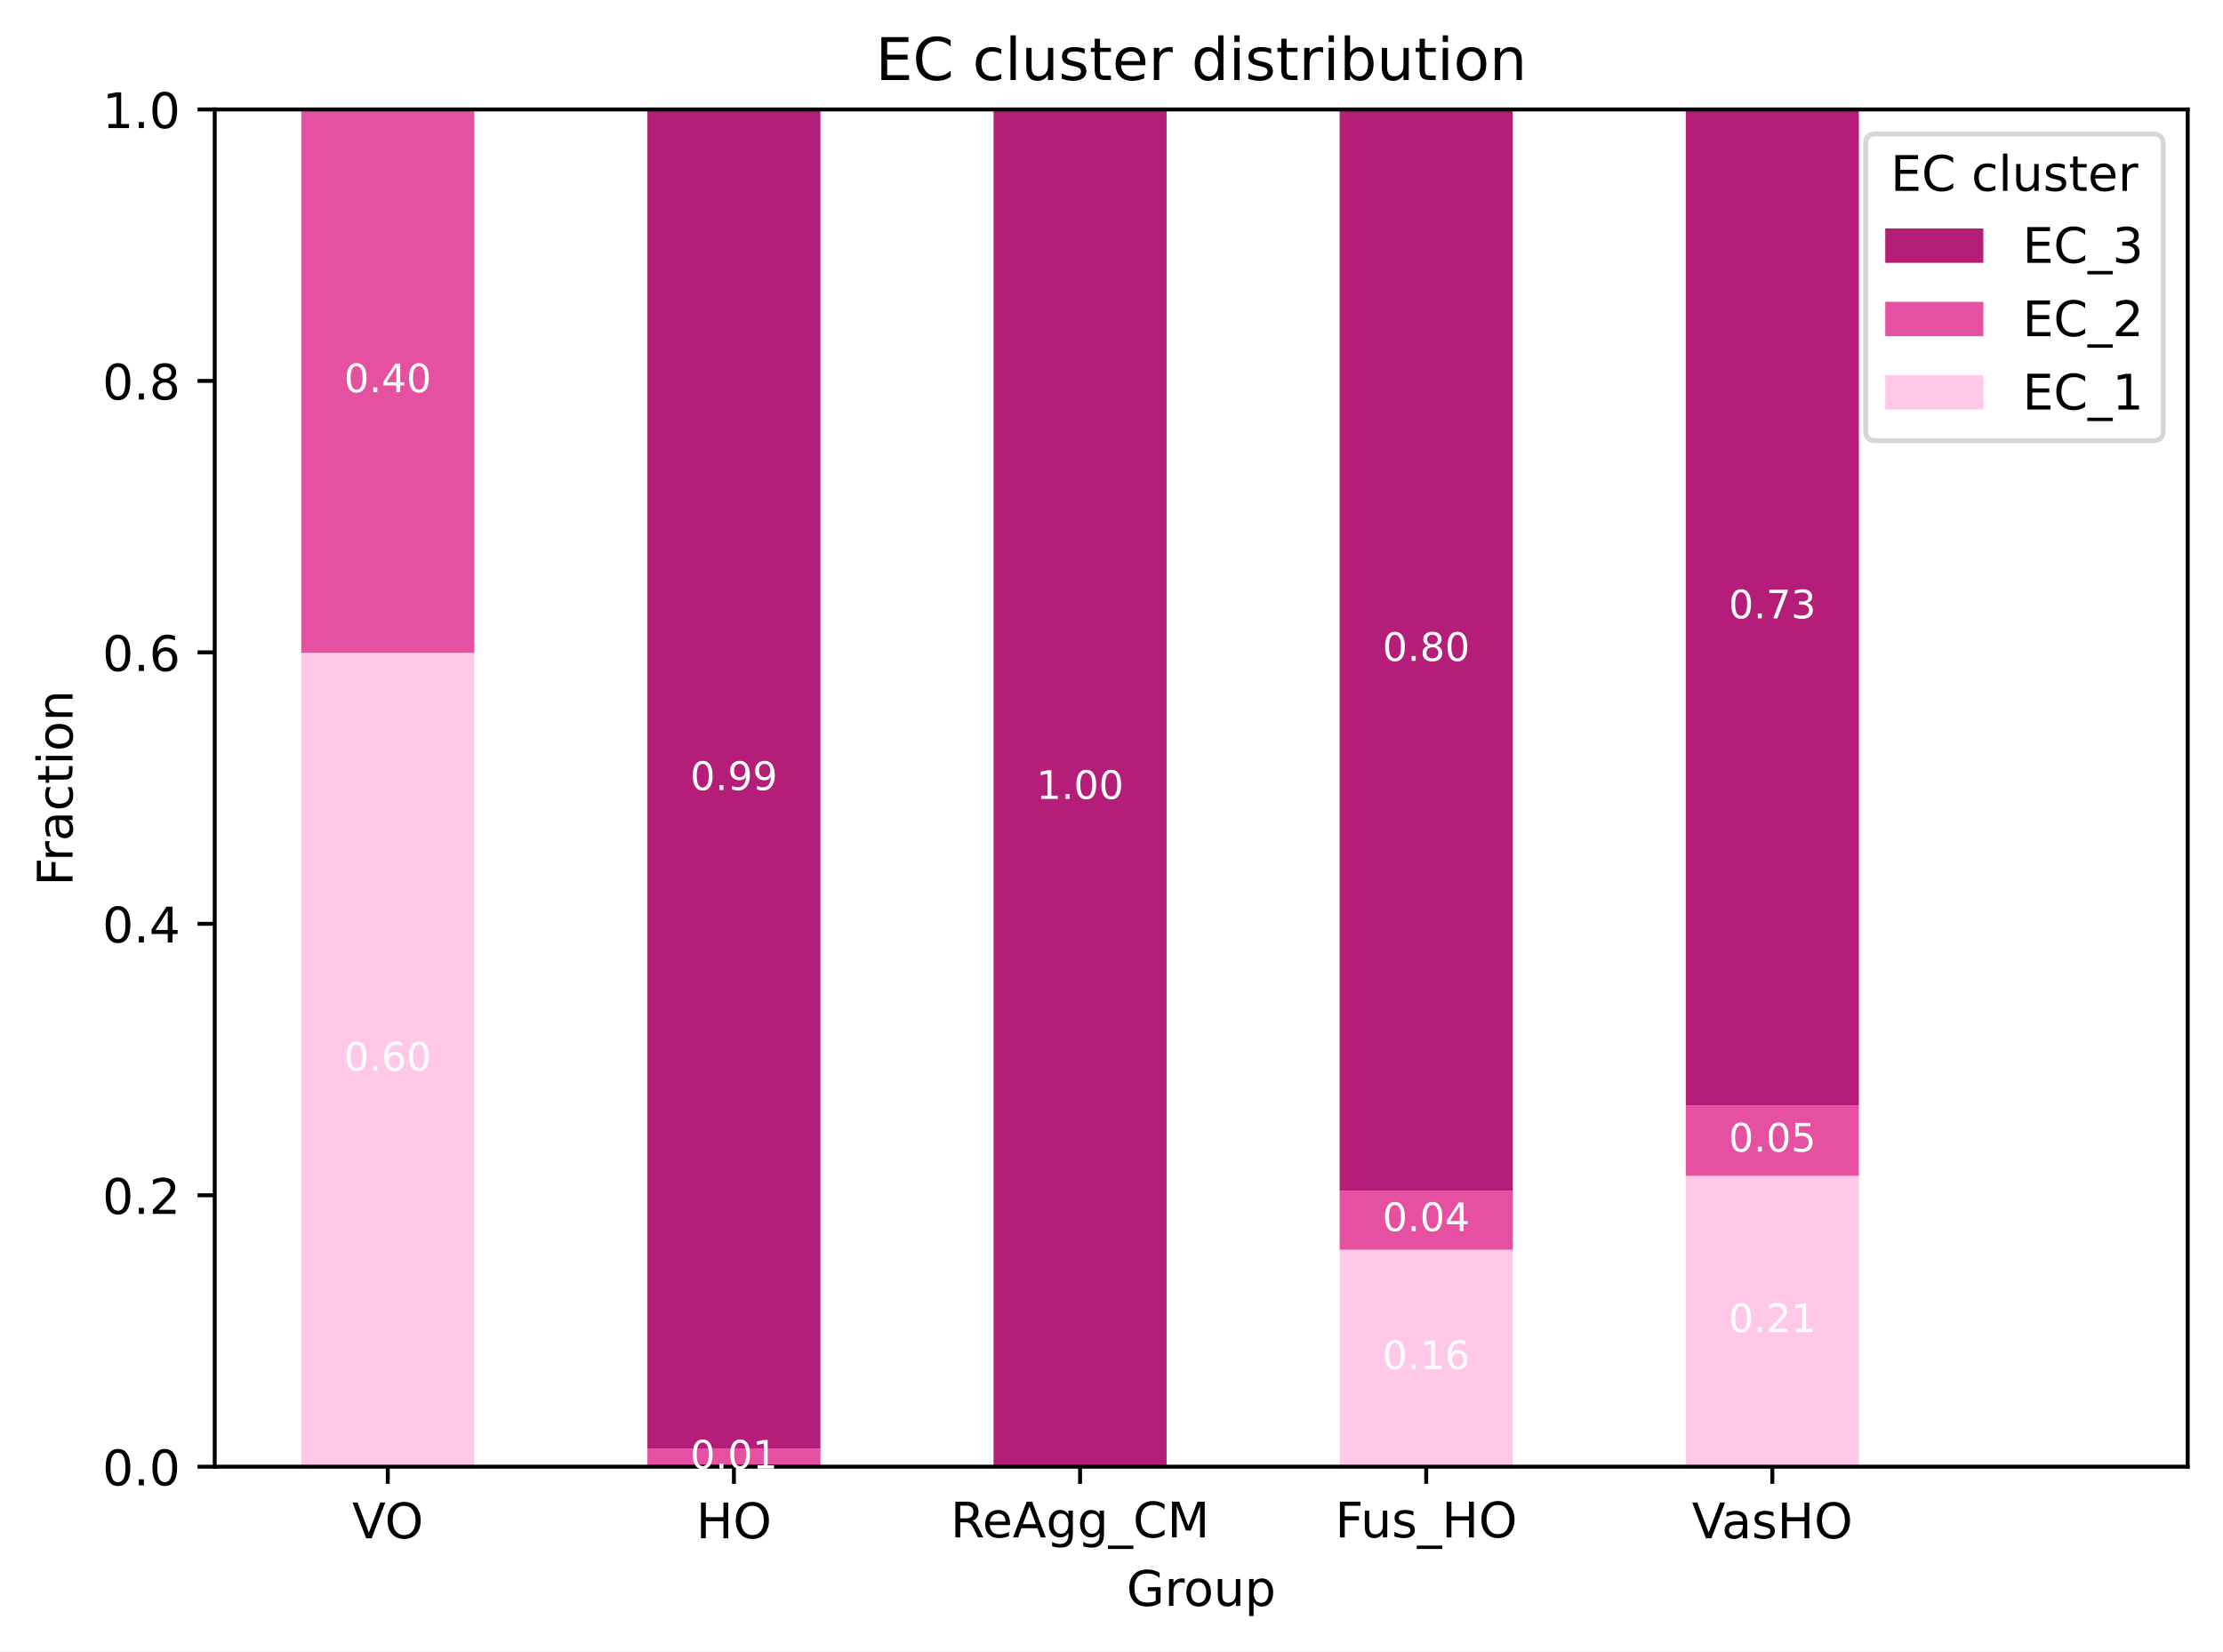
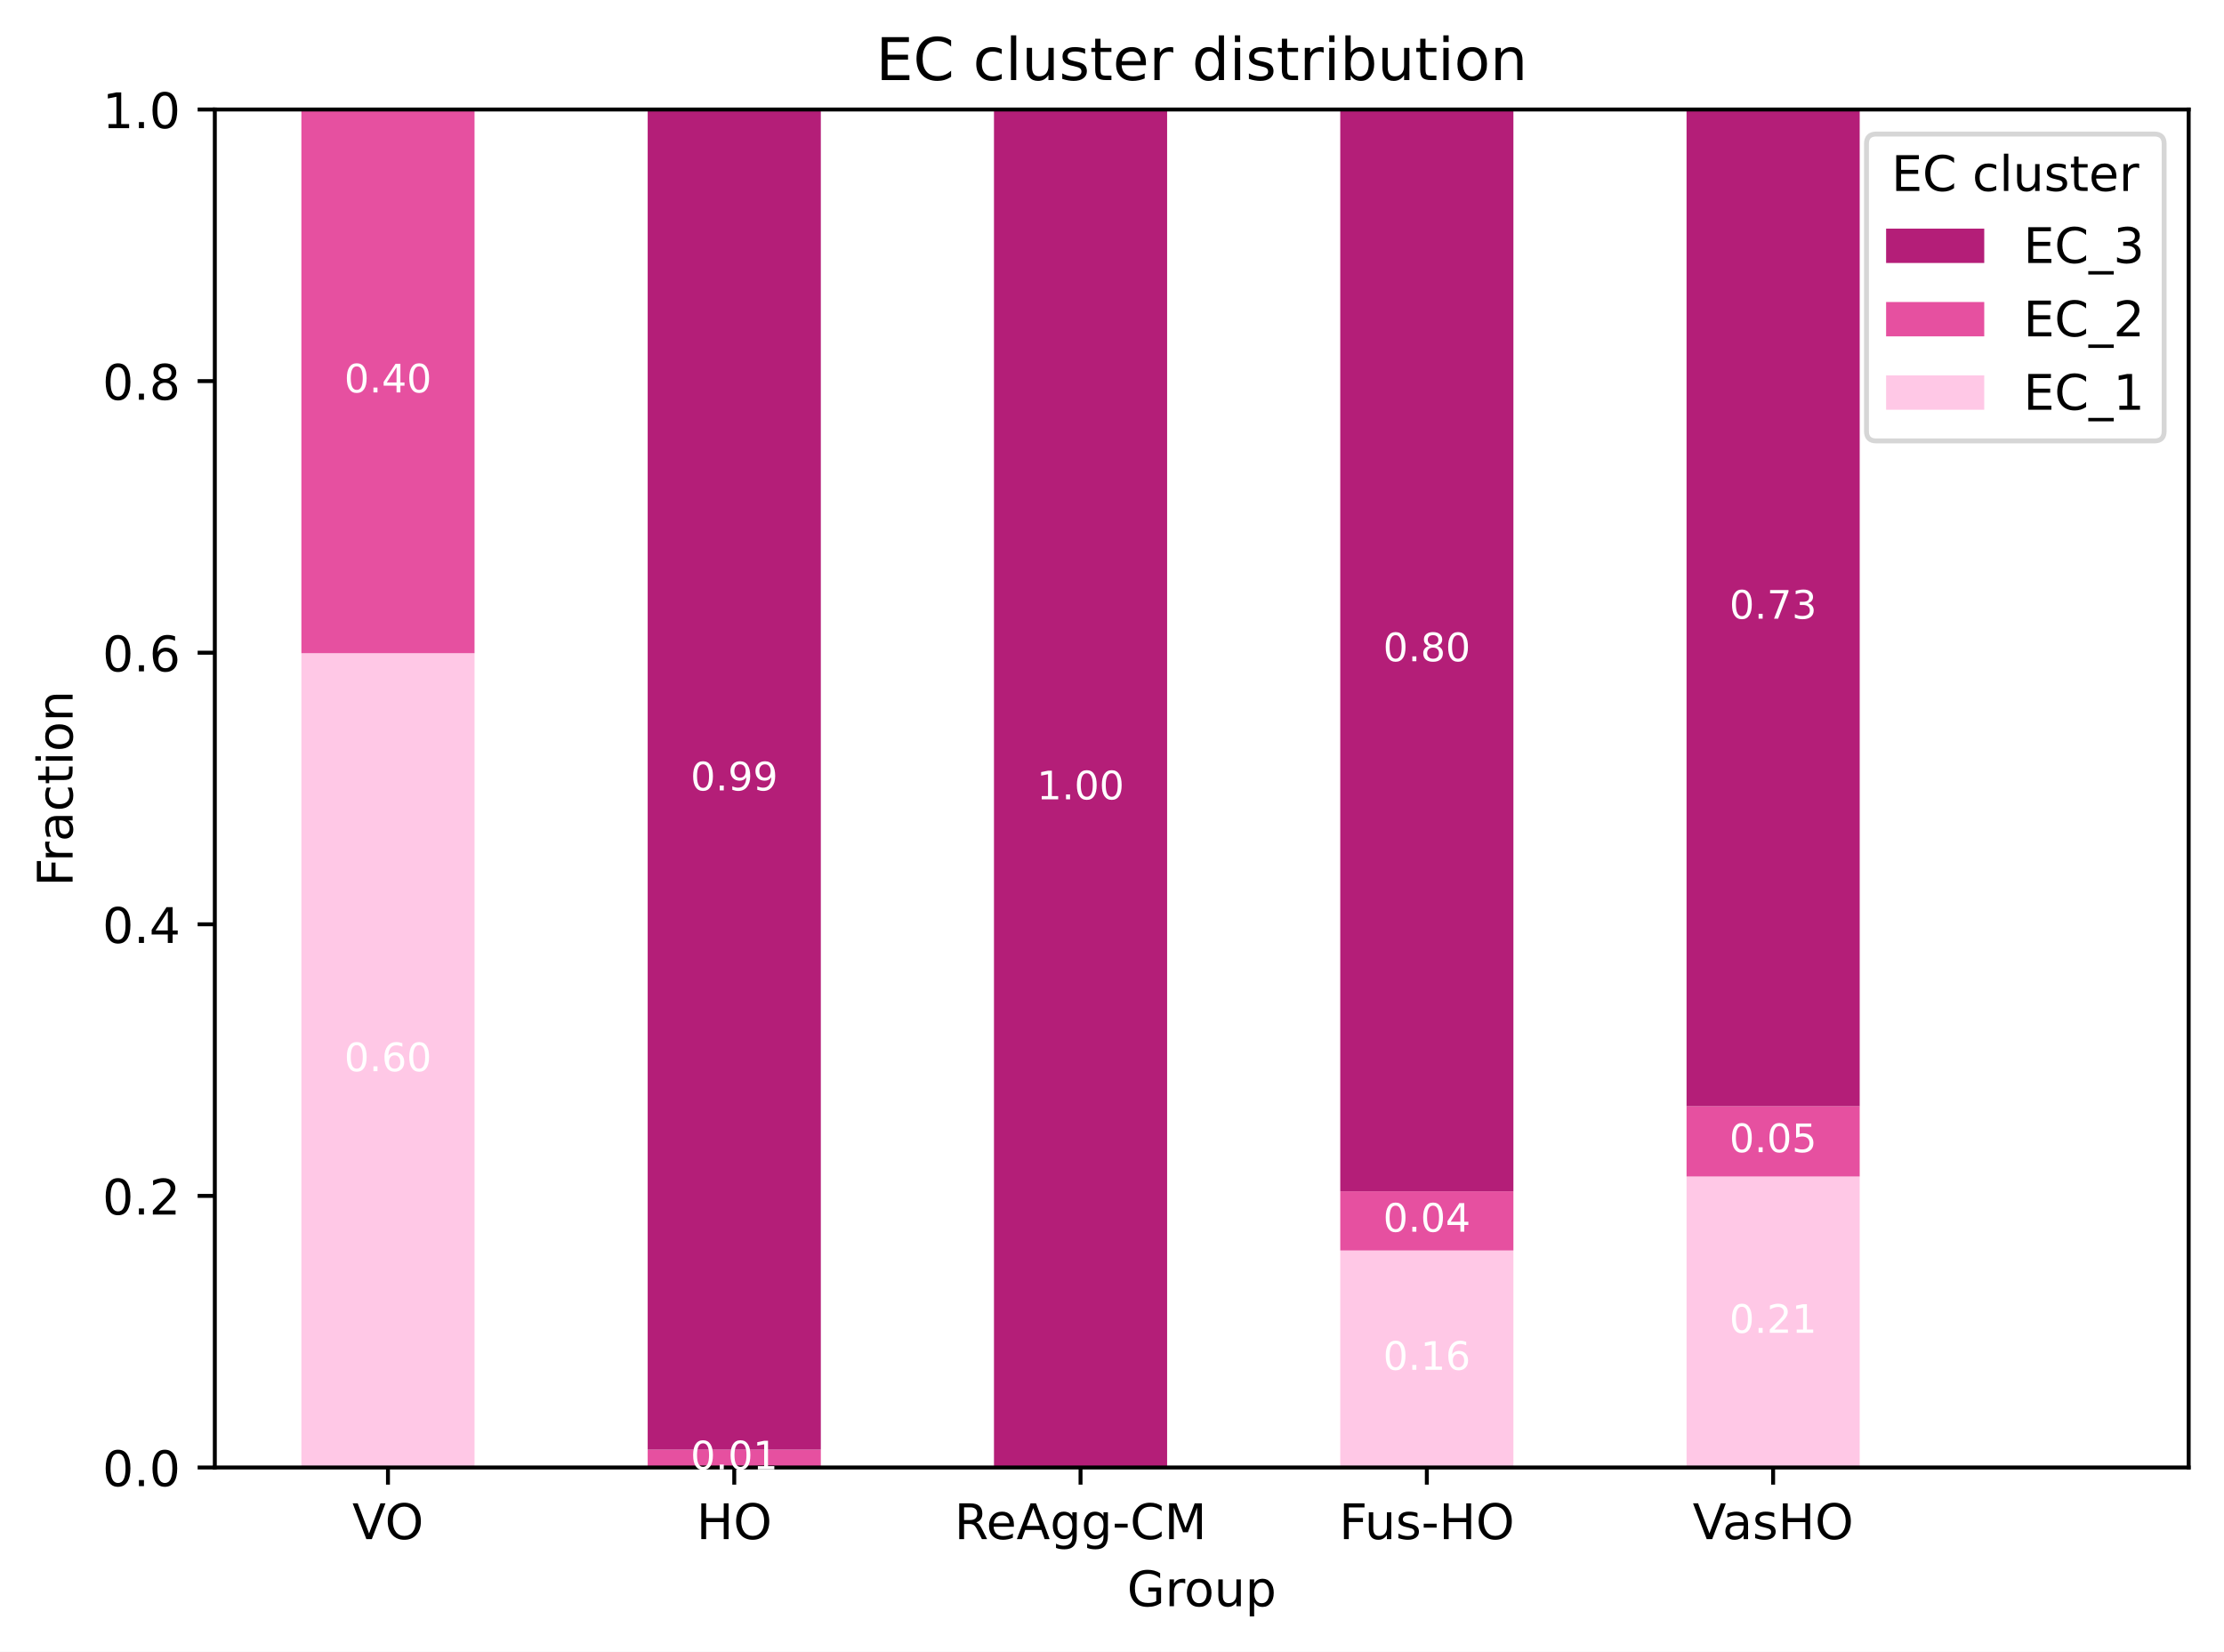
- <svg xmlns="http://www.w3.org/2000/svg" xmlns:xlink="http://www.w3.org/1999/xlink" width="453.261pt" height="336.736pt" viewBox="0 0 453.261 336.736" version="1.1">
+ <svg xmlns="http://www.w3.org/2000/svg" xmlns:xlink="http://www.w3.org/1999/xlink" width="453.261pt" height="336.634pt" viewBox="0 0 453.261 336.634" version="1.1">
  <defs>
    <style type="text/css">*{stroke-linejoin: round; stroke-linecap: butt}</style>
  </defs>
  <g id="figure_1">
    <g id="patch_1">
-       <path d="M 0 336.736  L 453.261 336.736  L 453.261 0  L 0 0  z " style="fill: #ffffff" />
+       <path d="M 0 336.634  L 453.261 336.634  L 453.261 0  L 0 0  z " style="fill: #ffffff" />
    </g>
    <g id="axes_1">
      <g id="patch_2">
        <path d="M 43.781 299.078  L 446.061 299.078  L 446.061 22.318  L 43.781 22.318  z " style="fill: #ffffff" />
      </g>
      <g id="patch_3">
-         <path d="M 61.425 299.078  L 96.713 299.078  L 96.713 133.131  L 61.425 133.131  z " clip-path="url(#p3046938107)" style="fill: #ffc8e6" />
+         <path d="M 61.425 299.078  L 96.713 299.078  L 96.713 133.131  L 61.425 133.131  z " clip-path="url(#p836f57c91e)" style="fill: #ffc8e6" />
      </g>
      <g id="patch_4">
-         <path d="M 132.001 299.078  L 167.288 299.078  L 167.288 299.078  L 132.001 299.078  z " clip-path="url(#p3046938107)" style="fill: #ffc8e6" />
+         <path d="M 132.001 299.078  L 167.288 299.078  L 167.288 299.078  L 132.001 299.078  z " clip-path="url(#p836f57c91e)" style="fill: #ffc8e6" />
      </g>
      <g id="patch_5">
-         <path d="M 202.576 299.078  L 237.864 299.078  L 237.864 299.078  L 202.576 299.078  z " clip-path="url(#p3046938107)" style="fill: #ffc8e6" />
+         <path d="M 202.576 299.078  L 237.864 299.078  L 237.864 299.078  L 202.576 299.078  z " clip-path="url(#p836f57c91e)" style="fill: #ffc8e6" />
      </g>
      <g id="patch_6">
-         <path d="M 273.151 299.078  L 308.439 299.078  L 308.439 254.85  L 273.151 254.85  z " clip-path="url(#p3046938107)" style="fill: #ffc8e6" />
+         <path d="M 273.151 299.078  L 308.439 299.078  L 308.439 254.85  L 273.151 254.85  z " clip-path="url(#p836f57c91e)" style="fill: #ffc8e6" />
      </g>
      <g id="patch_7">
-         <path d="M 343.727 299.078  L 379.015 299.078  L 379.015 239.772  L 343.727 239.772  z " clip-path="url(#p3046938107)" style="fill: #ffc8e6" />
+         <path d="M 343.727 299.078  L 379.015 299.078  L 379.015 239.772  L 343.727 239.772  z " clip-path="url(#p836f57c91e)" style="fill: #ffc8e6" />
      </g>
      <g id="patch_8">
-         <path d="M 61.425 133.131  L 96.713 133.131  L 96.713 22.409  L 61.425 22.409  z " clip-path="url(#p3046938107)" style="fill: #e650a0" />
+         <path d="M 61.425 133.131  L 96.713 133.131  L 96.713 22.409  L 61.425 22.409  z " clip-path="url(#p836f57c91e)" style="fill: #e650a0" />
      </g>
      <g id="patch_9">
-         <path d="M 132.001 299.078  L 167.288 299.078  L 167.288 295.437  L 132.001 295.437  z " clip-path="url(#p3046938107)" style="fill: #e650a0" />
+         <path d="M 132.001 299.078  L 167.288 299.078  L 167.288 295.437  L 132.001 295.437  z " clip-path="url(#p836f57c91e)" style="fill: #e650a0" />
      </g>
      <g id="patch_10">
-         <path d="M 202.576 299.078  L 237.864 299.078  L 237.864 299.078  L 202.576 299.078  z " clip-path="url(#p3046938107)" style="fill: #e650a0" />
+         <path d="M 202.576 299.078  L 237.864 299.078  L 237.864 299.078  L 202.576 299.078  z " clip-path="url(#p836f57c91e)" style="fill: #e650a0" />
      </g>
      <g id="patch_11">
-         <path d="M 273.151 254.85  L 308.439 254.85  L 308.439 242.788  L 273.151 242.788  z " clip-path="url(#p3046938107)" style="fill: #e650a0" />
+         <path d="M 273.151 254.85  L 308.439 254.85  L 308.439 242.788  L 273.151 242.788  z " clip-path="url(#p836f57c91e)" style="fill: #e650a0" />
      </g>
      <g id="patch_12">
-         <path d="M 343.727 239.772  L 379.015 239.772  L 379.015 225.44  L 343.727 225.44  z " clip-path="url(#p3046938107)" style="fill: #e650a0" />
+         <path d="M 343.727 239.772  L 379.015 239.772  L 379.015 225.44  L 343.727 225.44  z " clip-path="url(#p836f57c91e)" style="fill: #e650a0" />
      </g>
      <g id="patch_13">
-         <path d="M 61.425 22.409  L 96.713 22.409  L 96.713 22.318  L 61.425 22.318  z " clip-path="url(#p3046938107)" style="fill: #b41e78" />
+         <path d="M 61.425 22.409  L 96.713 22.409  L 96.713 22.318  L 61.425 22.318  z " clip-path="url(#p836f57c91e)" style="fill: #b41e78" />
      </g>
      <g id="patch_14">
-         <path d="M 132.001 295.437  L 167.288 295.437  L 167.288 22.318  L 132.001 22.318  z " clip-path="url(#p3046938107)" style="fill: #b41e78" />
+         <path d="M 132.001 295.437  L 167.288 295.437  L 167.288 22.318  L 132.001 22.318  z " clip-path="url(#p836f57c91e)" style="fill: #b41e78" />
      </g>
      <g id="patch_15">
-         <path d="M 202.576 299.078  L 237.864 299.078  L 237.864 22.318  L 202.576 22.318  z " clip-path="url(#p3046938107)" style="fill: #b41e78" />
+         <path d="M 202.576 299.078  L 237.864 299.078  L 237.864 22.318  L 202.576 22.318  z " clip-path="url(#p836f57c91e)" style="fill: #b41e78" />
      </g>
      <g id="patch_16">
-         <path d="M 273.151 242.788  L 308.439 242.788  L 308.439 22.318  L 273.151 22.318  z " clip-path="url(#p3046938107)" style="fill: #b41e78" />
+         <path d="M 273.151 242.788  L 308.439 242.788  L 308.439 22.318  L 273.151 22.318  z " clip-path="url(#p836f57c91e)" style="fill: #b41e78" />
      </g>
      <g id="patch_17">
-         <path d="M 343.727 225.44  L 379.015 225.44  L 379.015 22.318  L 343.727 22.318  z " clip-path="url(#p3046938107)" style="fill: #b41e78" />
+         <path d="M 343.727 225.44  L 379.015 225.44  L 379.015 22.318  L 343.727 22.318  z " clip-path="url(#p836f57c91e)" style="fill: #b41e78" />
      </g>
      <g id="matplotlib.axis_1">
        <g id="xtick_1">
          <g id="line2d_1">
            <defs>
-               <path id="m53b1921f54" d="M 0 0  L 0 3.5  " style="stroke: #000000; stroke-width: 0.8" />
+               <path id="m88c58011f3" d="M 0 0  L 0 3.5  " style="stroke: #000000; stroke-width: 0.8" />
            </defs>
            <g>
-               <use xlink:href="#m53b1921f54" x="79.069" y="299.078" style="stroke: #000000; stroke-width: 0.8" />
+               <use xlink:href="#m88c58011f3" x="79.069" y="299.078" style="stroke: #000000; stroke-width: 0.8" />
            </g>
          </g>
          <g id="text_1">
            <g transform="translate(71.80022 313.6766) scale(0.1 -0.1)">
              <defs>
                <path id="DejaVuSans-56" d="M 1831 0  L 50 4666  L 709 4666  L 2188 738  L 3669 4666  L 4325 4666  L 2547 0  L 1831 0  z " transform="scale(0.015625)" />
                <path id="DejaVuSans-4f" d="M 2522 4238  Q 1834 4238 1429 3725  Q 1025 3213 1025 2328  Q 1025 1447 1429 934  Q 1834 422 2522 422  Q 3209 422 3611 934  Q 4013 1447 4013 2328  Q 4013 3213 3611 3725  Q 3209 4238 2522 4238  z M 2522 4750  Q 3503 4750 4090 4092  Q 4678 3434 4678 2328  Q 4678 1225 4090 567  Q 3503 -91 2522 -91  Q 1538 -91 948 565  Q 359 1222 359 2328  Q 359 3434 948 4092  Q 1538 4750 2522 4750  z " transform="scale(0.015625)" />
              </defs>
              <use xlink:href="#DejaVuSans-56" />
              <use xlink:href="#DejaVuSans-4f" x="66.658" />
            </g>
          </g>
        </g>
        <g id="xtick_2">
          <g id="line2d_2">
            <g>
-               <use xlink:href="#m53b1921f54" x="149.644" y="299.078" style="stroke: #000000; stroke-width: 0.8" />
+               <use xlink:href="#m88c58011f3" x="149.644" y="299.078" style="stroke: #000000; stroke-width: 0.8" />
            </g>
          </g>
          <g id="text_2">
            <g transform="translate(141.9483 313.6766) scale(0.1 -0.1)">
              <defs>
                <path id="DejaVuSans-48" d="M 628 4666  L 1259 4666  L 1259 2753  L 3553 2753  L 3553 4666  L 4184 4666  L 4184 0  L 3553 0  L 3553 2222  L 1259 2222  L 1259 0  L 628 0  L 628 4666  z " transform="scale(0.015625)" />
              </defs>
              <use xlink:href="#DejaVuSans-48" />
              <use xlink:href="#DejaVuSans-4f" x="75.195" />
            </g>
          </g>
        </g>
        <g id="xtick_3">
          <g id="line2d_3">
            <g>
-               <use xlink:href="#m53b1921f54" x="220.22" y="299.078" style="stroke: #000000; stroke-width: 0.8" />
+               <use xlink:href="#m88c58011f3" x="220.22" y="299.078" style="stroke: #000000; stroke-width: 0.8" />
            </g>
          </g>
          <g id="text_3">
-             <g transform="translate(193.8198 313.5) scale(0.1 -0.1)">
+             <g transform="translate(194.5159 313.6766) scale(0.1 -0.1)">
              <defs>
                <path id="DejaVuSans-52" d="M 2841 2188  Q 3044 2119 3236 1894  Q 3428 1669 3622 1275  L 4263 0  L 3584 0  L 2988 1197  Q 2756 1666 2539 1819  Q 2322 1972 1947 1972  L 1259 1972  L 1259 0  L 628 0  L 628 4666  L 2053 4666  Q 2853 4666 3247 4331  Q 3641 3997 3641 3322  Q 3641 2881 3436 2590  Q 3231 2300 2841 2188  z M 1259 4147  L 1259 2491  L 2053 2491  Q 2509 2491 2742 2702  Q 2975 2913 2975 3322  Q 2975 3731 2742 3939  Q 2509 4147 2053 4147  L 1259 4147  z " transform="scale(0.015625)" />
                <path id="DejaVuSans-65" d="M 3597 1894  L 3597 1613  L 953 1613  Q 991 1019 1311 708  Q 1631 397 2203 397  Q 2534 397 2845 478  Q 3156 559 3463 722  L 3463 178  Q 3153 47 2828 -22  Q 2503 -91 2169 -91  Q 1331 -91 842 396  Q 353 884 353 1716  Q 353 2575 817 3079  Q 1281 3584 2069 3584  Q 2775 3584 3186 3129  Q 3597 2675 3597 1894  z M 3022 2063  Q 3016 2534 2758 2815  Q 2500 3097 2075 3097  Q 1594 3097 1305 2825  Q 1016 2553 972 2059  L 3022 2063  z " transform="scale(0.015625)" />
                <path id="DejaVuSans-41" d="M 2188 4044  L 1331 1722  L 3047 1722  L 2188 4044  z M 1831 4666  L 2547 4666  L 4325 0  L 3669 0  L 3244 1197  L 1141 1197  L 716 0  L 50 0  L 1831 4666  z " transform="scale(0.015625)" />
                <path id="DejaVuSans-67" d="M 2906 1791  Q 2906 2416 2648 2759  Q 2391 3103 1925 3103  Q 1463 3103 1205 2759  Q 947 2416 947 1791  Q 947 1169 1205 825  Q 1463 481 1925 481  Q 2391 481 2648 825  Q 2906 1169 2906 1791  z M 3481 434  Q 3481 -459 3084 -895  Q 2688 -1331 1869 -1331  Q 1566 -1331 1297 -1286  Q 1028 -1241 775 -1147  L 775 -588  Q 1028 -725 1275 -790  Q 1522 -856 1778 -856  Q 2344 -856 2625 -561  Q 2906 -266 2906 331  L 2906 616  Q 2728 306 2450 153  Q 2172 0 1784 0  Q 1141 0 747 490  Q 353 981 353 1791  Q 353 2603 747 3093  Q 1141 3584 1784 3584  Q 2172 3584 2450 3431  Q 2728 3278 2906 2969  L 2906 3500  L 3481 3500  L 3481 434  z " transform="scale(0.015625)" />
-                 <path id="DejaVuSans-5f" d="M 3263 -1063  L 3263 -1509  L -63 -1509  L -63 -1063  L 3263 -1063  z " transform="scale(0.015625)" />
+                 <path id="DejaVuSans-2d" d="M 313 2009  L 1997 2009  L 1997 1497  L 313 1497  L 313 2009  z " transform="scale(0.015625)" />
                <path id="DejaVuSans-43" d="M 4122 4306  L 4122 3641  Q 3803 3938 3442 4084  Q 3081 4231 2675 4231  Q 1875 4231 1450 3742  Q 1025 3253 1025 2328  Q 1025 1406 1450 917  Q 1875 428 2675 428  Q 3081 428 3442 575  Q 3803 722 4122 1019  L 4122 359  Q 3791 134 3420 21  Q 3050 -91 2638 -91  Q 1578 -91 968 557  Q 359 1206 359 2328  Q 359 3453 968 4101  Q 1578 4750 2638 4750  Q 3056 4750 3426 4639  Q 3797 4528 4122 4306  z " transform="scale(0.015625)" />
                <path id="DejaVuSans-4d" d="M 628 4666  L 1569 4666  L 2759 1491  L 3956 4666  L 4897 4666  L 4897 0  L 4281 0  L 4281 4097  L 3078 897  L 2444 897  L 1241 4097  L 1241 0  L 628 0  L 628 4666  z " transform="scale(0.015625)" />
              </defs>
              <use xlink:href="#DejaVuSans-52" />
              <use xlink:href="#DejaVuSans-65" x="64.982" />
              <use xlink:href="#DejaVuSans-41" x="126.506" />
              <use xlink:href="#DejaVuSans-67" x="194.914" />
              <use xlink:href="#DejaVuSans-67" x="258.391" />
-               <use xlink:href="#DejaVuSans-5f" x="321.867" />
-               <use xlink:href="#DejaVuSans-43" x="371.867" />
-               <use xlink:href="#DejaVuSans-4d" x="441.691" />
+               <use xlink:href="#DejaVuSans-2d" x="321.867" />
+               <use xlink:href="#DejaVuSans-43" x="357.951" />
+               <use xlink:href="#DejaVuSans-4d" x="427.775" />
            </g>
          </g>
        </g>
        <g id="xtick_4">
          <g id="line2d_4">
            <g>
-               <use xlink:href="#m53b1921f54" x="290.795" y="299.078" style="stroke: #000000; stroke-width: 0.8" />
+               <use xlink:href="#m88c58011f3" x="290.795" y="299.078" style="stroke: #000000; stroke-width: 0.8" />
            </g>
          </g>
          <g id="text_4">
-             <g transform="translate(272.225 313.5) scale(0.1 -0.1)">
+             <g transform="translate(272.9211 313.6766) scale(0.1 -0.1)">
              <defs>
                <path id="DejaVuSans-46" d="M 628 4666  L 3309 4666  L 3309 4134  L 1259 4134  L 1259 2759  L 3109 2759  L 3109 2228  L 1259 2228  L 1259 0  L 628 0  L 628 4666  z " transform="scale(0.015625)" />
                <path id="DejaVuSans-75" d="M 544 1381  L 544 3500  L 1119 3500  L 1119 1403  Q 1119 906 1312 657  Q 1506 409 1894 409  Q 2359 409 2629 706  Q 2900 1003 2900 1516  L 2900 3500  L 3475 3500  L 3475 0  L 2900 0  L 2900 538  Q 2691 219 2414 64  Q 2138 -91 1772 -91  Q 1169 -91 856 284  Q 544 659 544 1381  z M 1991 3584  L 1991 3584  z " transform="scale(0.015625)" />
                <path id="DejaVuSans-73" d="M 2834 3397  L 2834 2853  Q 2591 2978 2328 3040  Q 2066 3103 1784 3103  Q 1356 3103 1142 2972  Q 928 2841 928 2578  Q 928 2378 1081 2264  Q 1234 2150 1697 2047  L 1894 2003  Q 2506 1872 2764 1633  Q 3022 1394 3022 966  Q 3022 478 2636 193  Q 2250 -91 1575 -91  Q 1294 -91 989 -36  Q 684 19 347 128  L 347 722  Q 666 556 975 473  Q 1284 391 1588 391  Q 1994 391 2212 530  Q 2431 669 2431 922  Q 2431 1156 2273 1281  Q 2116 1406 1581 1522  L 1381 1569  Q 847 1681 609 1914  Q 372 2147 372 2553  Q 372 3047 722 3315  Q 1072 3584 1716 3584  Q 2034 3584 2315 3537  Q 2597 3491 2834 3397  z " transform="scale(0.015625)" />
              </defs>
              <use xlink:href="#DejaVuSans-46" />
              <use xlink:href="#DejaVuSans-75" x="52.02" />
              <use xlink:href="#DejaVuSans-73" x="115.398" />
-               <use xlink:href="#DejaVuSans-5f" x="167.498" />
-               <use xlink:href="#DejaVuSans-48" x="217.498" />
-               <use xlink:href="#DejaVuSans-4f" x="292.693" />
+               <use xlink:href="#DejaVuSans-2d" x="167.498" />
+               <use xlink:href="#DejaVuSans-48" x="203.582" />
+               <use xlink:href="#DejaVuSans-4f" x="278.777" />
            </g>
          </g>
        </g>
        <g id="xtick_5">
          <g id="line2d_5">
            <g>
-               <use xlink:href="#m53b1921f54" x="361.371" y="299.078" style="stroke: #000000; stroke-width: 0.8" />
+               <use xlink:href="#m88c58011f3" x="361.371" y="299.078" style="stroke: #000000; stroke-width: 0.8" />
            </g>
          </g>
          <g id="text_5">
            <g transform="translate(344.9731 313.6766) scale(0.1 -0.1)">
              <defs>
                <path id="DejaVuSans-61" d="M 2194 1759  Q 1497 1759 1228 1600  Q 959 1441 959 1056  Q 959 750 1161 570  Q 1363 391 1709 391  Q 2188 391 2477 730  Q 2766 1069 2766 1631  L 2766 1759  L 2194 1759  z M 3341 1997  L 3341 0  L 2766 0  L 2766 531  Q 2569 213 2275 61  Q 1981 -91 1556 -91  Q 1019 -91 701 211  Q 384 513 384 1019  Q 384 1609 779 1909  Q 1175 2209 1959 2209  L 2766 2209  L 2766 2266  Q 2766 2663 2505 2880  Q 2244 3097 1772 3097  Q 1472 3097 1187 3025  Q 903 2953 641 2809  L 641 3341  Q 956 3463 1253 3523  Q 1550 3584 1831 3584  Q 2591 3584 2966 3190  Q 3341 2797 3341 1997  z " transform="scale(0.015625)" />
              </defs>
              <use xlink:href="#DejaVuSans-56" />
              <use xlink:href="#DejaVuSans-61" x="60.658" />
              <use xlink:href="#DejaVuSans-73" x="121.938" />
              <use xlink:href="#DejaVuSans-48" x="174.037" />
              <use xlink:href="#DejaVuSans-4f" x="249.232" />
            </g>
          </g>
        </g>
        <g id="text_6">
-           <g transform="translate(229.7017 327.4563) scale(0.1 -0.1)">
+           <g transform="translate(229.7017 327.3547) scale(0.1 -0.1)">
            <defs>
              <path id="DejaVuSans-47" d="M 3809 666  L 3809 1919  L 2778 1919  L 2778 2438  L 4434 2438  L 4434 434  Q 4069 175 3628 42  Q 3188 -91 2688 -91  Q 1594 -91 976 548  Q 359 1188 359 2328  Q 359 3472 976 4111  Q 1594 4750 2688 4750  Q 3144 4750 3555 4637  Q 3966 4525 4313 4306  L 4313 3634  Q 3963 3931 3569 4081  Q 3175 4231 2741 4231  Q 1884 4231 1454 3753  Q 1025 3275 1025 2328  Q 1025 1384 1454 906  Q 1884 428 2741 428  Q 3075 428 3337 486  Q 3600 544 3809 666  z " transform="scale(0.015625)" />
              <path id="DejaVuSans-72" d="M 2631 2963  Q 2534 3019 2420 3045  Q 2306 3072 2169 3072  Q 1681 3072 1420 2755  Q 1159 2438 1159 1844  L 1159 0  L 581 0  L 581 3500  L 1159 3500  L 1159 2956  Q 1341 3275 1631 3429  Q 1922 3584 2338 3584  Q 2397 3584 2469 3576  Q 2541 3569 2628 3553  L 2631 2963  z " transform="scale(0.015625)" />
              <path id="DejaVuSans-6f" d="M 1959 3097  Q 1497 3097 1228 2736  Q 959 2375 959 1747  Q 959 1119 1226 758  Q 1494 397 1959 397  Q 2419 397 2687 759  Q 2956 1122 2956 1747  Q 2956 2369 2687 2733  Q 2419 3097 1959 3097  z M 1959 3584  Q 2709 3584 3137 3096  Q 3566 2609 3566 1747  Q 3566 888 3137 398  Q 2709 -91 1959 -91  Q 1206 -91 779 398  Q 353 888 353 1747  Q 353 2609 779 3096  Q 1206 3584 1959 3584  z " transform="scale(0.015625)" />
              <path id="DejaVuSans-70" d="M 1159 525  L 1159 -1331  L 581 -1331  L 581 3500  L 1159 3500  L 1159 2969  Q 1341 3281 1617 3432  Q 1894 3584 2278 3584  Q 2916 3584 3314 3078  Q 3713 2572 3713 1747  Q 3713 922 3314 415  Q 2916 -91 2278 -91  Q 1894 -91 1617 61  Q 1341 213 1159 525  z M 3116 1747  Q 3116 2381 2855 2742  Q 2594 3103 2138 3103  Q 1681 3103 1420 2742  Q 1159 2381 1159 1747  Q 1159 1113 1420 752  Q 1681 391 2138 391  Q 2594 391 2855 752  Q 3116 1113 3116 1747  z " transform="scale(0.015625)" />
            </defs>
            <use xlink:href="#DejaVuSans-47" />
            <use xlink:href="#DejaVuSans-72" x="77.49" />
            <use xlink:href="#DejaVuSans-6f" x="116.354" />
            <use xlink:href="#DejaVuSans-75" x="177.535" />
            <use xlink:href="#DejaVuSans-70" x="240.914" />
          </g>
        </g>
      </g>
      <g id="matplotlib.axis_2">
        <g id="ytick_1">
          <g id="line2d_6">
            <defs>
-               <path id="m2720ac3ea6" d="M 0 0  L -3.5 0  " style="stroke: #000000; stroke-width: 0.8" />
+               <path id="mfe2cd26df8" d="M 0 0  L -3.5 0  " style="stroke: #000000; stroke-width: 0.8" />
            </defs>
            <g>
-               <use xlink:href="#m2720ac3ea6" x="43.781" y="299.078" style="stroke: #000000; stroke-width: 0.8" />
+               <use xlink:href="#mfe2cd26df8" x="43.781" y="299.078" style="stroke: #000000; stroke-width: 0.8" />
            </g>
          </g>
          <g id="text_7">
            <g transform="translate(20.87813 302.8773) scale(0.1 -0.1)">
              <defs>
                <path id="DejaVuSans-30" d="M 2034 4250  Q 1547 4250 1301 3770  Q 1056 3291 1056 2328  Q 1056 1369 1301 889  Q 1547 409 2034 409  Q 2525 409 2770 889  Q 3016 1369 3016 2328  Q 3016 3291 2770 3770  Q 2525 4250 2034 4250  z M 2034 4750  Q 2819 4750 3233 4129  Q 3647 3509 3647 2328  Q 3647 1150 3233 529  Q 2819 -91 2034 -91  Q 1250 -91 836 529  Q 422 1150 422 2328  Q 422 3509 836 4129  Q 1250 4750 2034 4750  z " transform="scale(0.015625)" />
                <path id="DejaVuSans-2e" d="M 684 794  L 1344 794  L 1344 0  L 684 0  L 684 794  z " transform="scale(0.015625)" />
              </defs>
              <use xlink:href="#DejaVuSans-30" />
              <use xlink:href="#DejaVuSans-2e" x="63.623" />
              <use xlink:href="#DejaVuSans-30" x="95.41" />
            </g>
          </g>
        </g>
        <g id="ytick_2">
          <g id="line2d_7">
            <g>
-               <use xlink:href="#m2720ac3ea6" x="43.781" y="243.726" style="stroke: #000000; stroke-width: 0.8" />
+               <use xlink:href="#mfe2cd26df8" x="43.781" y="243.726" style="stroke: #000000; stroke-width: 0.8" />
            </g>
          </g>
          <g id="text_8">
            <g transform="translate(20.87813 247.5253) scale(0.1 -0.1)">
              <defs>
                <path id="DejaVuSans-32" d="M 1228 531  L 3431 531  L 3431 0  L 469 0  L 469 531  Q 828 903 1448 1529  Q 2069 2156 2228 2338  Q 2531 2678 2651 2914  Q 2772 3150 2772 3378  Q 2772 3750 2511 3984  Q 2250 4219 1831 4219  Q 1534 4219 1204 4116  Q 875 4013 500 3803  L 500 4441  Q 881 4594 1212 4672  Q 1544 4750 1819 4750  Q 2544 4750 2975 4387  Q 3406 4025 3406 3419  Q 3406 3131 3298 2873  Q 3191 2616 2906 2266  Q 2828 2175 2409 1742  Q 1991 1309 1228 531  z " transform="scale(0.015625)" />
              </defs>
              <use xlink:href="#DejaVuSans-30" />
              <use xlink:href="#DejaVuSans-2e" x="63.623" />
              <use xlink:href="#DejaVuSans-32" x="95.41" />
            </g>
          </g>
        </g>
        <g id="ytick_3">
          <g id="line2d_8">
            <g>
-               <use xlink:href="#m2720ac3ea6" x="43.781" y="188.374" style="stroke: #000000; stroke-width: 0.8" />
+               <use xlink:href="#mfe2cd26df8" x="43.781" y="188.374" style="stroke: #000000; stroke-width: 0.8" />
            </g>
          </g>
          <g id="text_9">
            <g transform="translate(20.87813 192.1733) scale(0.1 -0.1)">
              <defs>
                <path id="DejaVuSans-34" d="M 2419 4116  L 825 1625  L 2419 1625  L 2419 4116  z M 2253 4666  L 3047 4666  L 3047 1625  L 3713 1625  L 3713 1100  L 3047 1100  L 3047 0  L 2419 0  L 2419 1100  L 313 1100  L 313 1709  L 2253 4666  z " transform="scale(0.015625)" />
              </defs>
              <use xlink:href="#DejaVuSans-30" />
              <use xlink:href="#DejaVuSans-2e" x="63.623" />
              <use xlink:href="#DejaVuSans-34" x="95.41" />
            </g>
          </g>
        </g>
        <g id="ytick_4">
          <g id="line2d_9">
            <g>
-               <use xlink:href="#m2720ac3ea6" x="43.781" y="133.022" style="stroke: #000000; stroke-width: 0.8" />
+               <use xlink:href="#mfe2cd26df8" x="43.781" y="133.022" style="stroke: #000000; stroke-width: 0.8" />
            </g>
          </g>
          <g id="text_10">
            <g transform="translate(20.87813 136.8213) scale(0.1 -0.1)">
              <defs>
                <path id="DejaVuSans-36" d="M 2113 2584  Q 1688 2584 1439 2293  Q 1191 2003 1191 1497  Q 1191 994 1439 701  Q 1688 409 2113 409  Q 2538 409 2786 701  Q 3034 994 3034 1497  Q 3034 2003 2786 2293  Q 2538 2584 2113 2584  z M 3366 4563  L 3366 3988  Q 3128 4100 2886 4159  Q 2644 4219 2406 4219  Q 1781 4219 1451 3797  Q 1122 3375 1075 2522  Q 1259 2794 1537 2939  Q 1816 3084 2150 3084  Q 2853 3084 3261 2657  Q 3669 2231 3669 1497  Q 3669 778 3244 343  Q 2819 -91 2113 -91  Q 1303 -91 875 529  Q 447 1150 447 2328  Q 447 3434 972 4092  Q 1497 4750 2381 4750  Q 2619 4750 2861 4703  Q 3103 4656 3366 4563  z " transform="scale(0.015625)" />
              </defs>
              <use xlink:href="#DejaVuSans-30" />
              <use xlink:href="#DejaVuSans-2e" x="63.623" />
              <use xlink:href="#DejaVuSans-36" x="95.41" />
            </g>
          </g>
        </g>
        <g id="ytick_5">
          <g id="line2d_10">
            <g>
-               <use xlink:href="#m2720ac3ea6" x="43.781" y="77.67" style="stroke: #000000; stroke-width: 0.8" />
+               <use xlink:href="#mfe2cd26df8" x="43.781" y="77.67" style="stroke: #000000; stroke-width: 0.8" />
            </g>
          </g>
          <g id="text_11">
            <g transform="translate(20.87813 81.46934) scale(0.1 -0.1)">
              <defs>
                <path id="DejaVuSans-38" d="M 2034 2216  Q 1584 2216 1326 1975  Q 1069 1734 1069 1313  Q 1069 891 1326 650  Q 1584 409 2034 409  Q 2484 409 2743 651  Q 3003 894 3003 1313  Q 3003 1734 2745 1975  Q 2488 2216 2034 2216  z M 1403 2484  Q 997 2584 770 2862  Q 544 3141 544 3541  Q 544 4100 942 4425  Q 1341 4750 2034 4750  Q 2731 4750 3128 4425  Q 3525 4100 3525 3541  Q 3525 3141 3298 2862  Q 3072 2584 2669 2484  Q 3125 2378 3379 2068  Q 3634 1759 3634 1313  Q 3634 634 3220 271  Q 2806 -91 2034 -91  Q 1263 -91 848 271  Q 434 634 434 1313  Q 434 1759 690 2068  Q 947 2378 1403 2484  z M 1172 3481  Q 1172 3119 1398 2916  Q 1625 2713 2034 2713  Q 2441 2713 2670 2916  Q 2900 3119 2900 3481  Q 2900 3844 2670 4047  Q 2441 4250 2034 4250  Q 1625 4250 1398 4047  Q 1172 3844 1172 3481  z " transform="scale(0.015625)" />
              </defs>
              <use xlink:href="#DejaVuSans-30" />
              <use xlink:href="#DejaVuSans-2e" x="63.623" />
              <use xlink:href="#DejaVuSans-38" x="95.41" />
            </g>
          </g>
        </g>
        <g id="ytick_6">
          <g id="line2d_11">
            <g>
-               <use xlink:href="#m2720ac3ea6" x="43.781" y="22.318" style="stroke: #000000; stroke-width: 0.8" />
+               <use xlink:href="#mfe2cd26df8" x="43.781" y="22.318" style="stroke: #000000; stroke-width: 0.8" />
            </g>
          </g>
          <g id="text_12">
            <g transform="translate(20.87813 26.11734) scale(0.1 -0.1)">
              <defs>
                <path id="DejaVuSans-31" d="M 794 531  L 1825 531  L 1825 4091  L 703 3866  L 703 4441  L 1819 4666  L 2450 4666  L 2450 531  L 3481 531  L 3481 0  L 794 0  L 794 531  z " transform="scale(0.015625)" />
              </defs>
              <use xlink:href="#DejaVuSans-31" />
              <use xlink:href="#DejaVuSans-2e" x="63.623" />
              <use xlink:href="#DejaVuSans-30" x="95.41" />
            </g>
          </g>
        </g>
        <g id="text_13">
          <g transform="translate(14.79844 180.6575) rotate(-90) scale(0.1 -0.1)">
            <defs>
              <path id="DejaVuSans-63" d="M 3122 3366  L 3122 2828  Q 2878 2963 2633 3030  Q 2388 3097 2138 3097  Q 1578 3097 1268 2742  Q 959 2388 959 1747  Q 959 1106 1268 751  Q 1578 397 2138 397  Q 2388 397 2633 464  Q 2878 531 3122 666  L 3122 134  Q 2881 22 2623 -34  Q 2366 -91 2075 -91  Q 1284 -91 818 406  Q 353 903 353 1747  Q 353 2603 823 3093  Q 1294 3584 2113 3584  Q 2378 3584 2631 3529  Q 2884 3475 3122 3366  z " transform="scale(0.015625)" />
              <path id="DejaVuSans-74" d="M 1172 4494  L 1172 3500  L 2356 3500  L 2356 3053  L 1172 3053  L 1172 1153  Q 1172 725 1289 603  Q 1406 481 1766 481  L 2356 481  L 2356 0  L 1766 0  Q 1100 0 847 248  Q 594 497 594 1153  L 594 3053  L 172 3053  L 172 3500  L 594 3500  L 594 4494  L 1172 4494  z " transform="scale(0.015625)" />
              <path id="DejaVuSans-69" d="M 603 3500  L 1178 3500  L 1178 0  L 603 0  L 603 3500  z M 603 4863  L 1178 4863  L 1178 4134  L 603 4134  L 603 4863  z " transform="scale(0.015625)" />
              <path id="DejaVuSans-6e" d="M 3513 2113  L 3513 0  L 2938 0  L 2938 2094  Q 2938 2591 2744 2837  Q 2550 3084 2163 3084  Q 1697 3084 1428 2787  Q 1159 2491 1159 1978  L 1159 0  L 581 0  L 581 3500  L 1159 3500  L 1159 2956  Q 1366 3272 1645 3428  Q 1925 3584 2291 3584  Q 2894 3584 3203 3211  Q 3513 2838 3513 2113  z " transform="scale(0.015625)" />
            </defs>
            <use xlink:href="#DejaVuSans-46" />
            <use xlink:href="#DejaVuSans-72" x="50.27" />
            <use xlink:href="#DejaVuSans-61" x="91.383" />
            <use xlink:href="#DejaVuSans-63" x="152.662" />
            <use xlink:href="#DejaVuSans-74" x="207.643" />
            <use xlink:href="#DejaVuSans-69" x="246.852" />
            <use xlink:href="#DejaVuSans-6f" x="274.635" />
            <use xlink:href="#DejaVuSans-6e" x="335.816" />
          </g>
        </g>
      </g>
      <g id="patch_18">
        <path d="M 43.781 299.078  L 43.781 22.318  " style="fill: none; stroke: #000000; stroke-width: 0.8; stroke-linejoin: miter; stroke-linecap: square" />
      </g>
      <g id="patch_19">
        <path d="M 446.061 299.078  L 446.061 22.318  " style="fill: none; stroke: #000000; stroke-width: 0.8; stroke-linejoin: miter; stroke-linecap: square" />
      </g>
      <g id="patch_20">
        <path d="M 43.781 299.078  L 446.061 299.078  " style="fill: none; stroke: #000000; stroke-width: 0.8; stroke-linejoin: miter; stroke-linecap: square" />
      </g>
      <g id="patch_21">
        <path d="M 43.781 22.318  L 446.061 22.318  " style="fill: none; stroke: #000000; stroke-width: 0.8; stroke-linejoin: miter; stroke-linecap: square" />
      </g>
      <g id="text_14">
        <g style="fill: #ffffff" transform="translate(70.16272 218.3122) scale(0.08 -0.08)">
          <use xlink:href="#DejaVuSans-30" />
          <use xlink:href="#DejaVuSans-2e" x="63.623" />
          <use xlink:href="#DejaVuSans-36" x="95.41" />
          <use xlink:href="#DejaVuSans-30" x="159.033" />
        </g>
      </g>
      <g id="text_15">
        <g style="fill: #ffffff" transform="translate(281.889 279.1716) scale(0.08 -0.08)">
          <use xlink:href="#DejaVuSans-30" />
          <use xlink:href="#DejaVuSans-2e" x="63.623" />
          <use xlink:href="#DejaVuSans-31" x="95.41" />
          <use xlink:href="#DejaVuSans-36" x="159.033" />
        </g>
      </g>
      <g id="text_16">
        <g style="fill: #ffffff" transform="translate(352.4645 271.6328) scale(0.08 -0.08)">
          <use xlink:href="#DejaVuSans-30" />
          <use xlink:href="#DejaVuSans-2e" x="63.623" />
          <use xlink:href="#DejaVuSans-32" x="95.41" />
          <use xlink:href="#DejaVuSans-31" x="159.033" />
        </g>
      </g>
      <g id="text_17">
        <g style="fill: #ffffff" transform="translate(70.16272 79.9777) scale(0.08 -0.08)">
          <use xlink:href="#DejaVuSans-30" />
          <use xlink:href="#DejaVuSans-2e" x="63.623" />
          <use xlink:href="#DejaVuSans-34" x="95.41" />
          <use xlink:href="#DejaVuSans-30" x="159.033" />
        </g>
      </g>
      <g id="text_18">
        <g style="fill: #ffffff" transform="translate(140.7382 299.4648) scale(0.08 -0.08)">
          <use xlink:href="#DejaVuSans-30" />
          <use xlink:href="#DejaVuSans-2e" x="63.623" />
          <use xlink:href="#DejaVuSans-30" x="95.41" />
          <use xlink:href="#DejaVuSans-31" x="159.033" />
        </g>
      </g>
      <g id="text_19">
        <g style="fill: #ffffff" transform="translate(281.889 251.0265) scale(0.08 -0.08)">
          <use xlink:href="#DejaVuSans-30" />
          <use xlink:href="#DejaVuSans-2e" x="63.623" />
          <use xlink:href="#DejaVuSans-30" x="95.41" />
          <use xlink:href="#DejaVuSans-34" x="159.033" />
        </g>
      </g>
      <g id="text_20">
        <g style="fill: #ffffff" transform="translate(352.4645 234.8138) scale(0.08 -0.08)">
          <defs>
            <path id="DejaVuSans-35" d="M 691 4666  L 3169 4666  L 3169 4134  L 1269 4134  L 1269 2991  Q 1406 3038 1543 3061  Q 1681 3084 1819 3084  Q 2600 3084 3056 2656  Q 3513 2228 3513 1497  Q 3513 744 3044 326  Q 2575 -91 1722 -91  Q 1428 -91 1123 -41  Q 819 9 494 109  L 494 744  Q 775 591 1075 516  Q 1375 441 1709 441  Q 2250 441 2565 725  Q 2881 1009 2881 1497  Q 2881 1984 2565 2268  Q 2250 2553 1709 2553  Q 1456 2553 1204 2497  Q 953 2441 691 2322  L 691 4666  z " transform="scale(0.015625)" />
          </defs>
          <use xlink:href="#DejaVuSans-30" />
          <use xlink:href="#DejaVuSans-2e" x="63.623" />
          <use xlink:href="#DejaVuSans-30" x="95.41" />
          <use xlink:href="#DejaVuSans-35" x="159.033" />
        </g>
      </g>
      <g id="text_21">
        <g style="fill: #ffffff" transform="translate(140.7382 161.0848) scale(0.08 -0.08)">
          <defs>
            <path id="DejaVuSans-39" d="M 703 97  L 703 672  Q 941 559 1184 500  Q 1428 441 1663 441  Q 2288 441 2617 861  Q 2947 1281 2994 2138  Q 2813 1869 2534 1725  Q 2256 1581 1919 1581  Q 1219 1581 811 2004  Q 403 2428 403 3163  Q 403 3881 828 4315  Q 1253 4750 1959 4750  Q 2769 4750 3195 4129  Q 3622 3509 3622 2328  Q 3622 1225 3098 567  Q 2575 -91 1691 -91  Q 1453 -91 1209 -44  Q 966 3 703 97  z M 1959 2075  Q 2384 2075 2632 2365  Q 2881 2656 2881 3163  Q 2881 3666 2632 3958  Q 2384 4250 1959 4250  Q 1534 4250 1286 3958  Q 1038 3666 1038 3163  Q 1038 2656 1286 2365  Q 1534 2075 1959 2075  z " transform="scale(0.015625)" />
          </defs>
          <use xlink:href="#DejaVuSans-30" />
          <use xlink:href="#DejaVuSans-2e" x="63.623" />
          <use xlink:href="#DejaVuSans-39" x="95.41" />
          <use xlink:href="#DejaVuSans-39" x="159.033" />
        </g>
      </g>
      <g id="text_22">
        <g style="fill: #ffffff" transform="translate(211.3136 162.9056) scale(0.08 -0.08)">
          <use xlink:href="#DejaVuSans-31" />
          <use xlink:href="#DejaVuSans-2e" x="63.623" />
          <use xlink:href="#DejaVuSans-30" x="95.41" />
          <use xlink:href="#DejaVuSans-30" x="159.033" />
        </g>
      </g>
      <g id="text_23">
        <g style="fill: #ffffff" transform="translate(281.889 134.7605) scale(0.08 -0.08)">
          <use xlink:href="#DejaVuSans-30" />
          <use xlink:href="#DejaVuSans-2e" x="63.623" />
          <use xlink:href="#DejaVuSans-38" x="95.41" />
          <use xlink:href="#DejaVuSans-30" x="159.033" />
        </g>
      </g>
      <g id="text_24">
        <g style="fill: #ffffff" transform="translate(352.4645 126.0867) scale(0.08 -0.08)">
          <defs>
            <path id="DejaVuSans-37" d="M 525 4666  L 3525 4666  L 3525 4397  L 1831 0  L 1172 0  L 2766 4134  L 525 4134  L 525 4666  z " transform="scale(0.015625)" />
            <path id="DejaVuSans-33" d="M 2597 2516  Q 3050 2419 3304 2112  Q 3559 1806 3559 1356  Q 3559 666 3084 287  Q 2609 -91 1734 -91  Q 1441 -91 1130 -33  Q 819 25 488 141  L 488 750  Q 750 597 1062 519  Q 1375 441 1716 441  Q 2309 441 2620 675  Q 2931 909 2931 1356  Q 2931 1769 2642 2001  Q 2353 2234 1838 2234  L 1294 2234  L 1294 2753  L 1863 2753  Q 2328 2753 2575 2939  Q 2822 3125 2822 3475  Q 2822 3834 2567 4026  Q 2313 4219 1838 4219  Q 1578 4219 1281 4162  Q 984 4106 628 3988  L 628 4550  Q 988 4650 1302 4700  Q 1616 4750 1894 4750  Q 2613 4750 3031 4423  Q 3450 4097 3450 3541  Q 3450 3153 3228 2886  Q 3006 2619 2597 2516  z " transform="scale(0.015625)" />
          </defs>
          <use xlink:href="#DejaVuSans-30" />
          <use xlink:href="#DejaVuSans-2e" x="63.623" />
          <use xlink:href="#DejaVuSans-37" x="95.41" />
          <use xlink:href="#DejaVuSans-33" x="159.033" />
        </g>
      </g>
      <g id="text_25">
        <g transform="translate(178.5303 16.31812) scale(0.12 -0.12)">
          <defs>
            <path id="DejaVuSans-45" d="M 628 4666  L 3578 4666  L 3578 4134  L 1259 4134  L 1259 2753  L 3481 2753  L 3481 2222  L 1259 2222  L 1259 531  L 3634 531  L 3634 0  L 628 0  L 628 4666  z " transform="scale(0.015625)" />
            <path id="DejaVuSans-20" transform="scale(0.015625)" />
            <path id="DejaVuSans-6c" d="M 603 4863  L 1178 4863  L 1178 0  L 603 0  L 603 4863  z " transform="scale(0.015625)" />
            <path id="DejaVuSans-64" d="M 2906 2969  L 2906 4863  L 3481 4863  L 3481 0  L 2906 0  L 2906 525  Q 2725 213 2448 61  Q 2172 -91 1784 -91  Q 1150 -91 751 415  Q 353 922 353 1747  Q 353 2572 751 3078  Q 1150 3584 1784 3584  Q 2172 3584 2448 3432  Q 2725 3281 2906 2969  z M 947 1747  Q 947 1113 1208 752  Q 1469 391 1925 391  Q 2381 391 2643 752  Q 2906 1113 2906 1747  Q 2906 2381 2643 2742  Q 2381 3103 1925 3103  Q 1469 3103 1208 2742  Q 947 2381 947 1747  z " transform="scale(0.015625)" />
            <path id="DejaVuSans-62" d="M 3116 1747  Q 3116 2381 2855 2742  Q 2594 3103 2138 3103  Q 1681 3103 1420 2742  Q 1159 2381 1159 1747  Q 1159 1113 1420 752  Q 1681 391 2138 391  Q 2594 391 2855 752  Q 3116 1113 3116 1747  z M 1159 2969  Q 1341 3281 1617 3432  Q 1894 3584 2278 3584  Q 2916 3584 3314 3078  Q 3713 2572 3713 1747  Q 3713 922 3314 415  Q 2916 -91 2278 -91  Q 1894 -91 1617 61  Q 1341 213 1159 525  L 1159 0  L 581 0  L 581 4863  L 1159 4863  L 1159 2969  z " transform="scale(0.015625)" />
          </defs>
          <use xlink:href="#DejaVuSans-45" />
          <use xlink:href="#DejaVuSans-43" x="63.184" />
          <use xlink:href="#DejaVuSans-20" x="133.008" />
          <use xlink:href="#DejaVuSans-63" x="164.795" />
          <use xlink:href="#DejaVuSans-6c" x="219.775" />
          <use xlink:href="#DejaVuSans-75" x="247.559" />
          <use xlink:href="#DejaVuSans-73" x="310.938" />
          <use xlink:href="#DejaVuSans-74" x="363.037" />
          <use xlink:href="#DejaVuSans-65" x="402.246" />
          <use xlink:href="#DejaVuSans-72" x="463.77" />
          <use xlink:href="#DejaVuSans-20" x="504.883" />
          <use xlink:href="#DejaVuSans-64" x="536.67" />
          <use xlink:href="#DejaVuSans-69" x="600.146" />
          <use xlink:href="#DejaVuSans-73" x="627.93" />
          <use xlink:href="#DejaVuSans-74" x="680.029" />
          <use xlink:href="#DejaVuSans-72" x="719.238" />
          <use xlink:href="#DejaVuSans-69" x="760.352" />
          <use xlink:href="#DejaVuSans-62" x="788.135" />
          <use xlink:href="#DejaVuSans-75" x="851.611" />
          <use xlink:href="#DejaVuSans-74" x="914.99" />
          <use xlink:href="#DejaVuSans-69" x="954.199" />
          <use xlink:href="#DejaVuSans-6f" x="981.982" />
          <use xlink:href="#DejaVuSans-6e" x="1043.164" />
        </g>
      </g>
      <g id="legend_1">
        <g id="patch_22">
          <path d="M 382.397 89.865  L 439.061 89.865  Q 441.061 89.865 441.061 87.865  L 441.061 29.318  Q 441.061 27.318 439.061 27.318  L 382.397 27.318  Q 380.397 27.318 380.397 29.318  L 380.397 87.865  Q 380.397 89.865 382.397 89.865  z " style="fill: #ffffff; opacity: 0.8; stroke: #cccccc; stroke-linejoin: miter" />
        </g>
        <g id="text_26">
          <g transform="translate(385.4855 38.91656) scale(0.1 -0.1)">
            <use xlink:href="#DejaVuSans-45" />
            <use xlink:href="#DejaVuSans-43" x="63.184" />
            <use xlink:href="#DejaVuSans-20" x="133.008" />
            <use xlink:href="#DejaVuSans-63" x="164.795" />
            <use xlink:href="#DejaVuSans-6c" x="219.775" />
            <use xlink:href="#DejaVuSans-75" x="247.559" />
            <use xlink:href="#DejaVuSans-73" x="310.938" />
            <use xlink:href="#DejaVuSans-74" x="363.037" />
            <use xlink:href="#DejaVuSans-65" x="402.246" />
            <use xlink:href="#DejaVuSans-72" x="463.77" />
          </g>
        </g>
        <g id="patch_23">
          <path d="M 384.397 53.595  L 404.397 53.595  L 404.397 46.595  L 384.397 46.595  z " style="fill: #b41e78" />
        </g>
        <g id="text_27">
          <g transform="translate(412.3972 53.59469) scale(0.1 -0.1)">
+             <defs>
+               <path id="DejaVuSans-5f" d="M 3263 -1063  L 3263 -1509  L -63 -1509  L -63 -1063  L 3263 -1063  z " transform="scale(0.015625)" />
+             </defs>
            <use xlink:href="#DejaVuSans-45" />
            <use xlink:href="#DejaVuSans-43" x="63.184" />
            <use xlink:href="#DejaVuSans-5f" x="133.008" />
            <use xlink:href="#DejaVuSans-33" x="183.008" />
          </g>
        </g>
        <g id="patch_24">
          <path d="M 384.397 68.551  L 404.397 68.551  L 404.397 61.551  L 384.397 61.551  z " style="fill: #e650a0" />
        </g>
        <g id="text_28">
          <g transform="translate(412.3972 68.55094) scale(0.1 -0.1)">
            <use xlink:href="#DejaVuSans-45" />
            <use xlink:href="#DejaVuSans-43" x="63.184" />
            <use xlink:href="#DejaVuSans-5f" x="133.008" />
            <use xlink:href="#DejaVuSans-32" x="183.008" />
          </g>
        </g>
        <g id="patch_25">
          <path d="M 384.397 83.507  L 404.397 83.507  L 404.397 76.507  L 384.397 76.507  z " style="fill: #ffc8e6" />
        </g>
        <g id="text_29">
          <g transform="translate(412.3972 83.50719) scale(0.1 -0.1)">
            <use xlink:href="#DejaVuSans-45" />
            <use xlink:href="#DejaVuSans-43" x="63.184" />
            <use xlink:href="#DejaVuSans-5f" x="133.008" />
            <use xlink:href="#DejaVuSans-31" x="183.008" />
          </g>
        </g>
      </g>
    </g>
  </g>
  <defs>
-     <clipPath id="p3046938107">
+     <clipPath id="p836f57c91e">
      <rect x="43.781" y="22.318" width="402.28" height="276.76" />
    </clipPath>
  </defs>
</svg>
